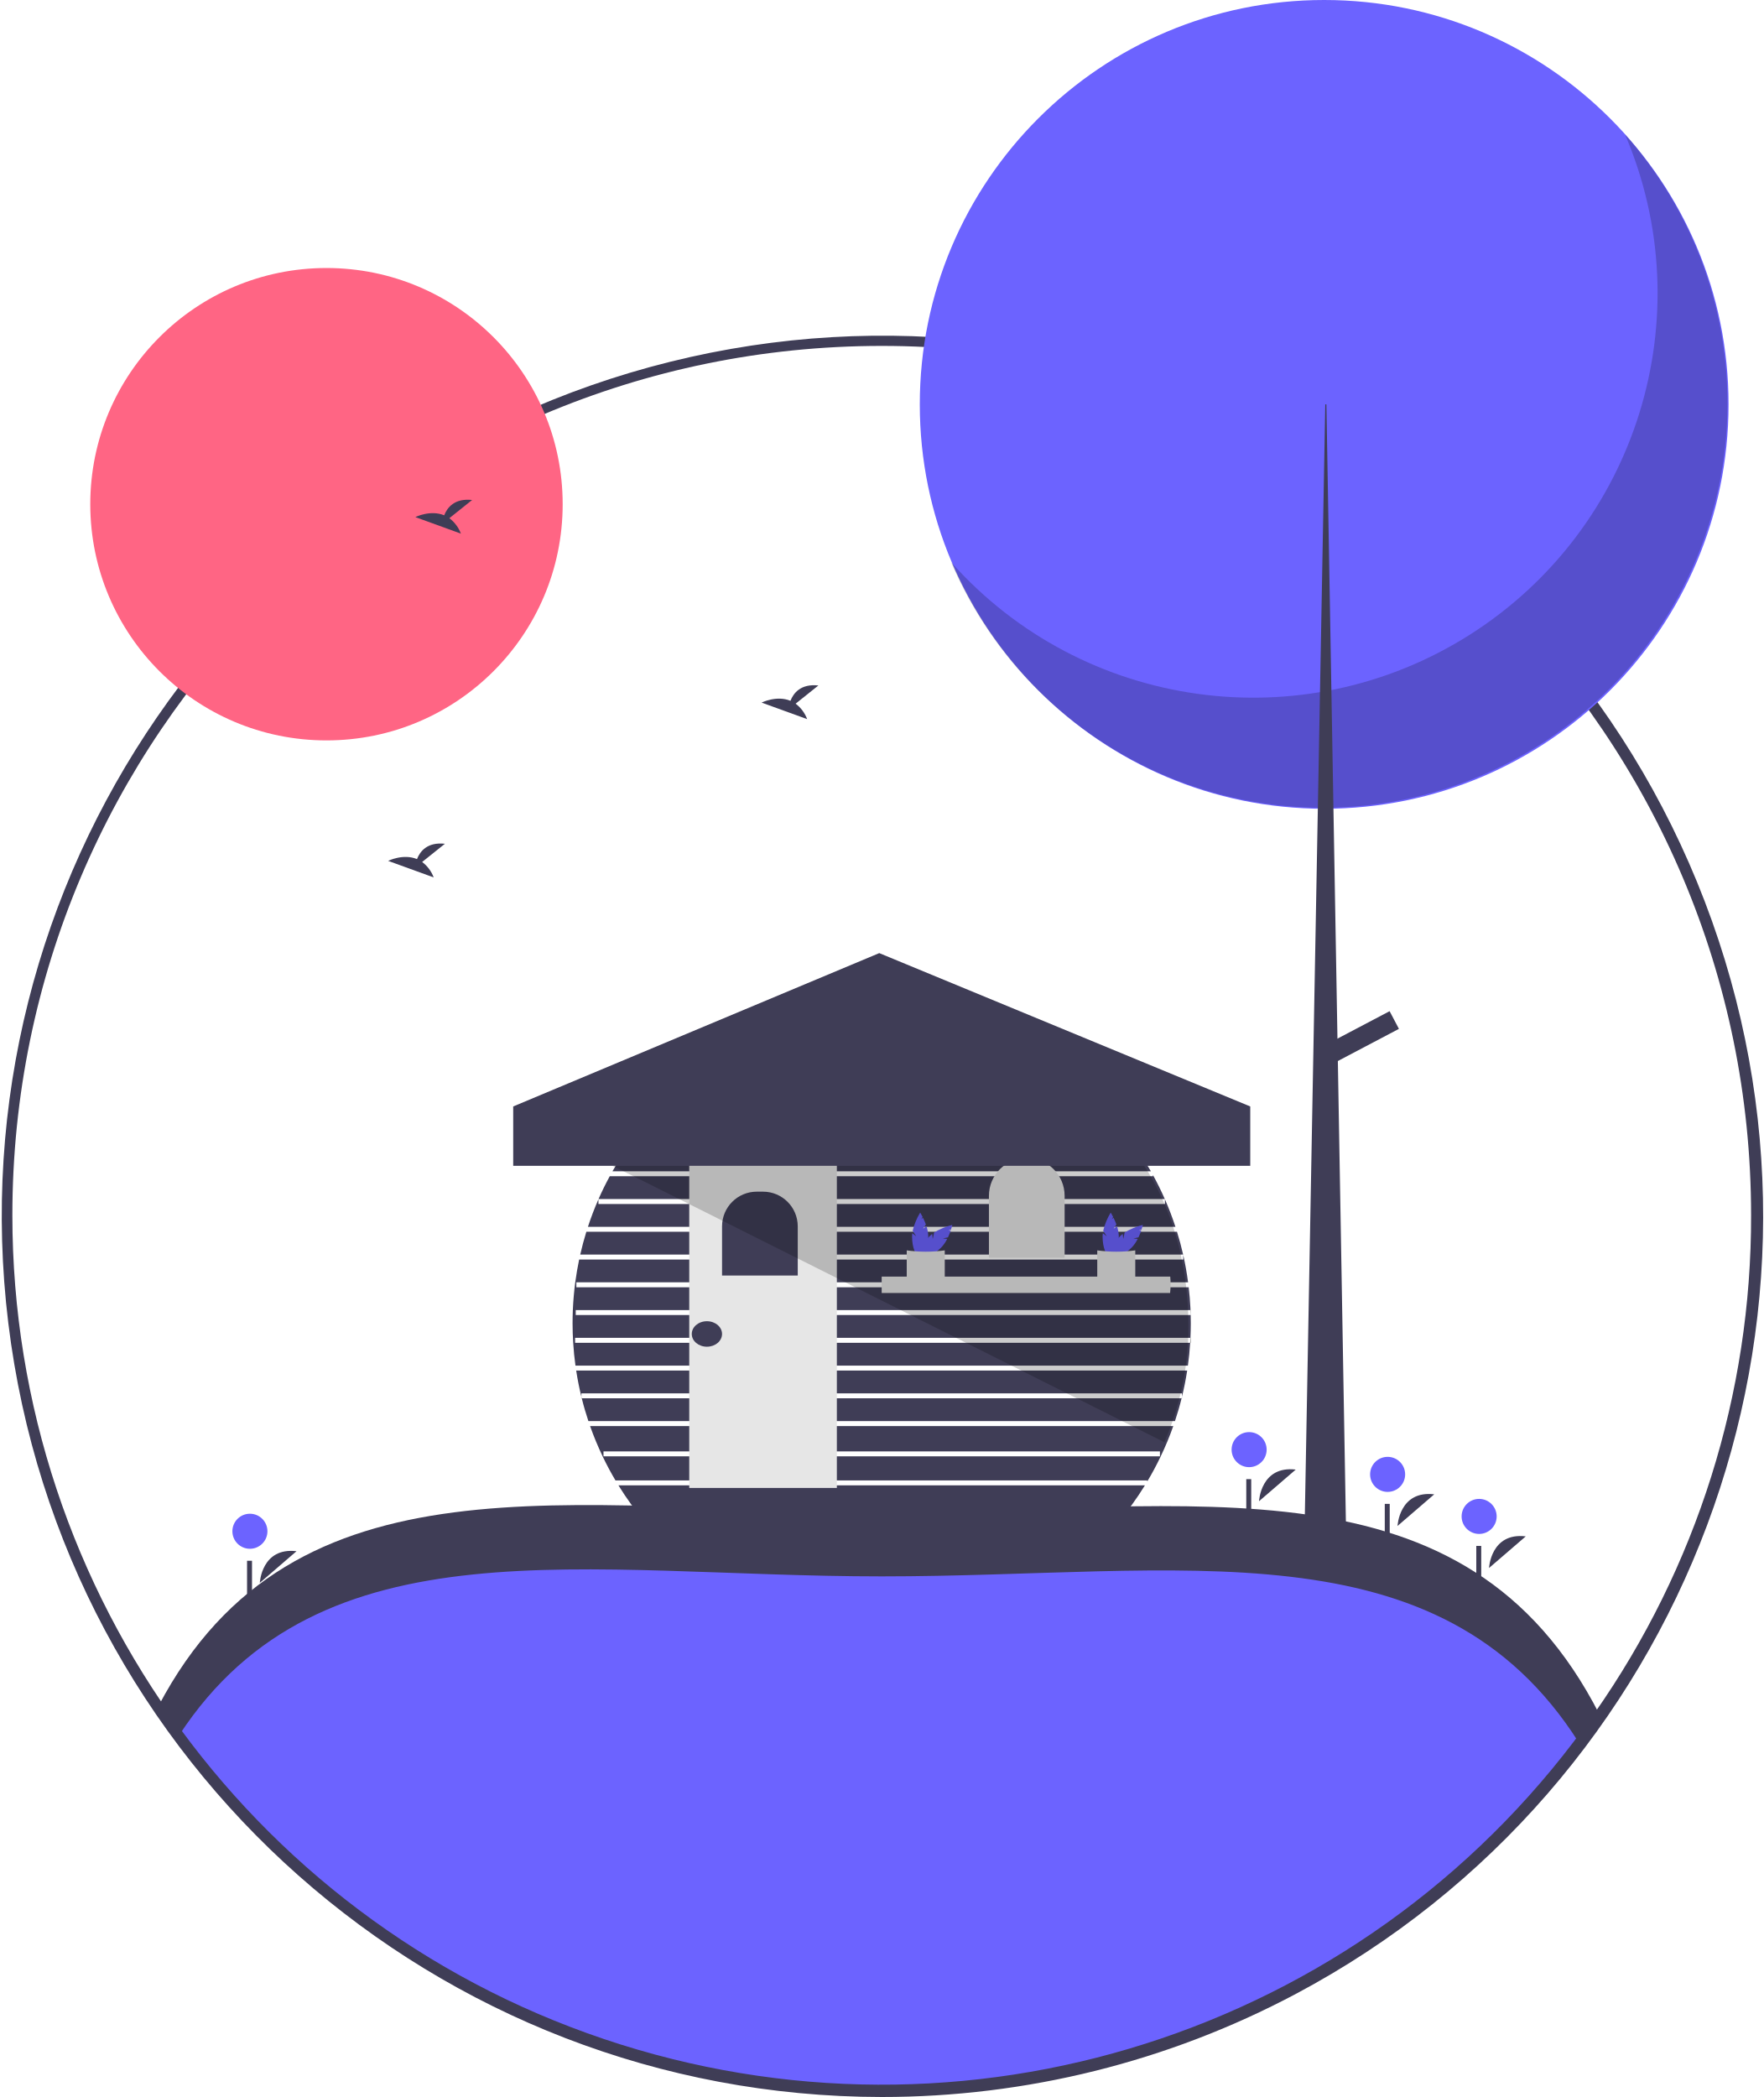
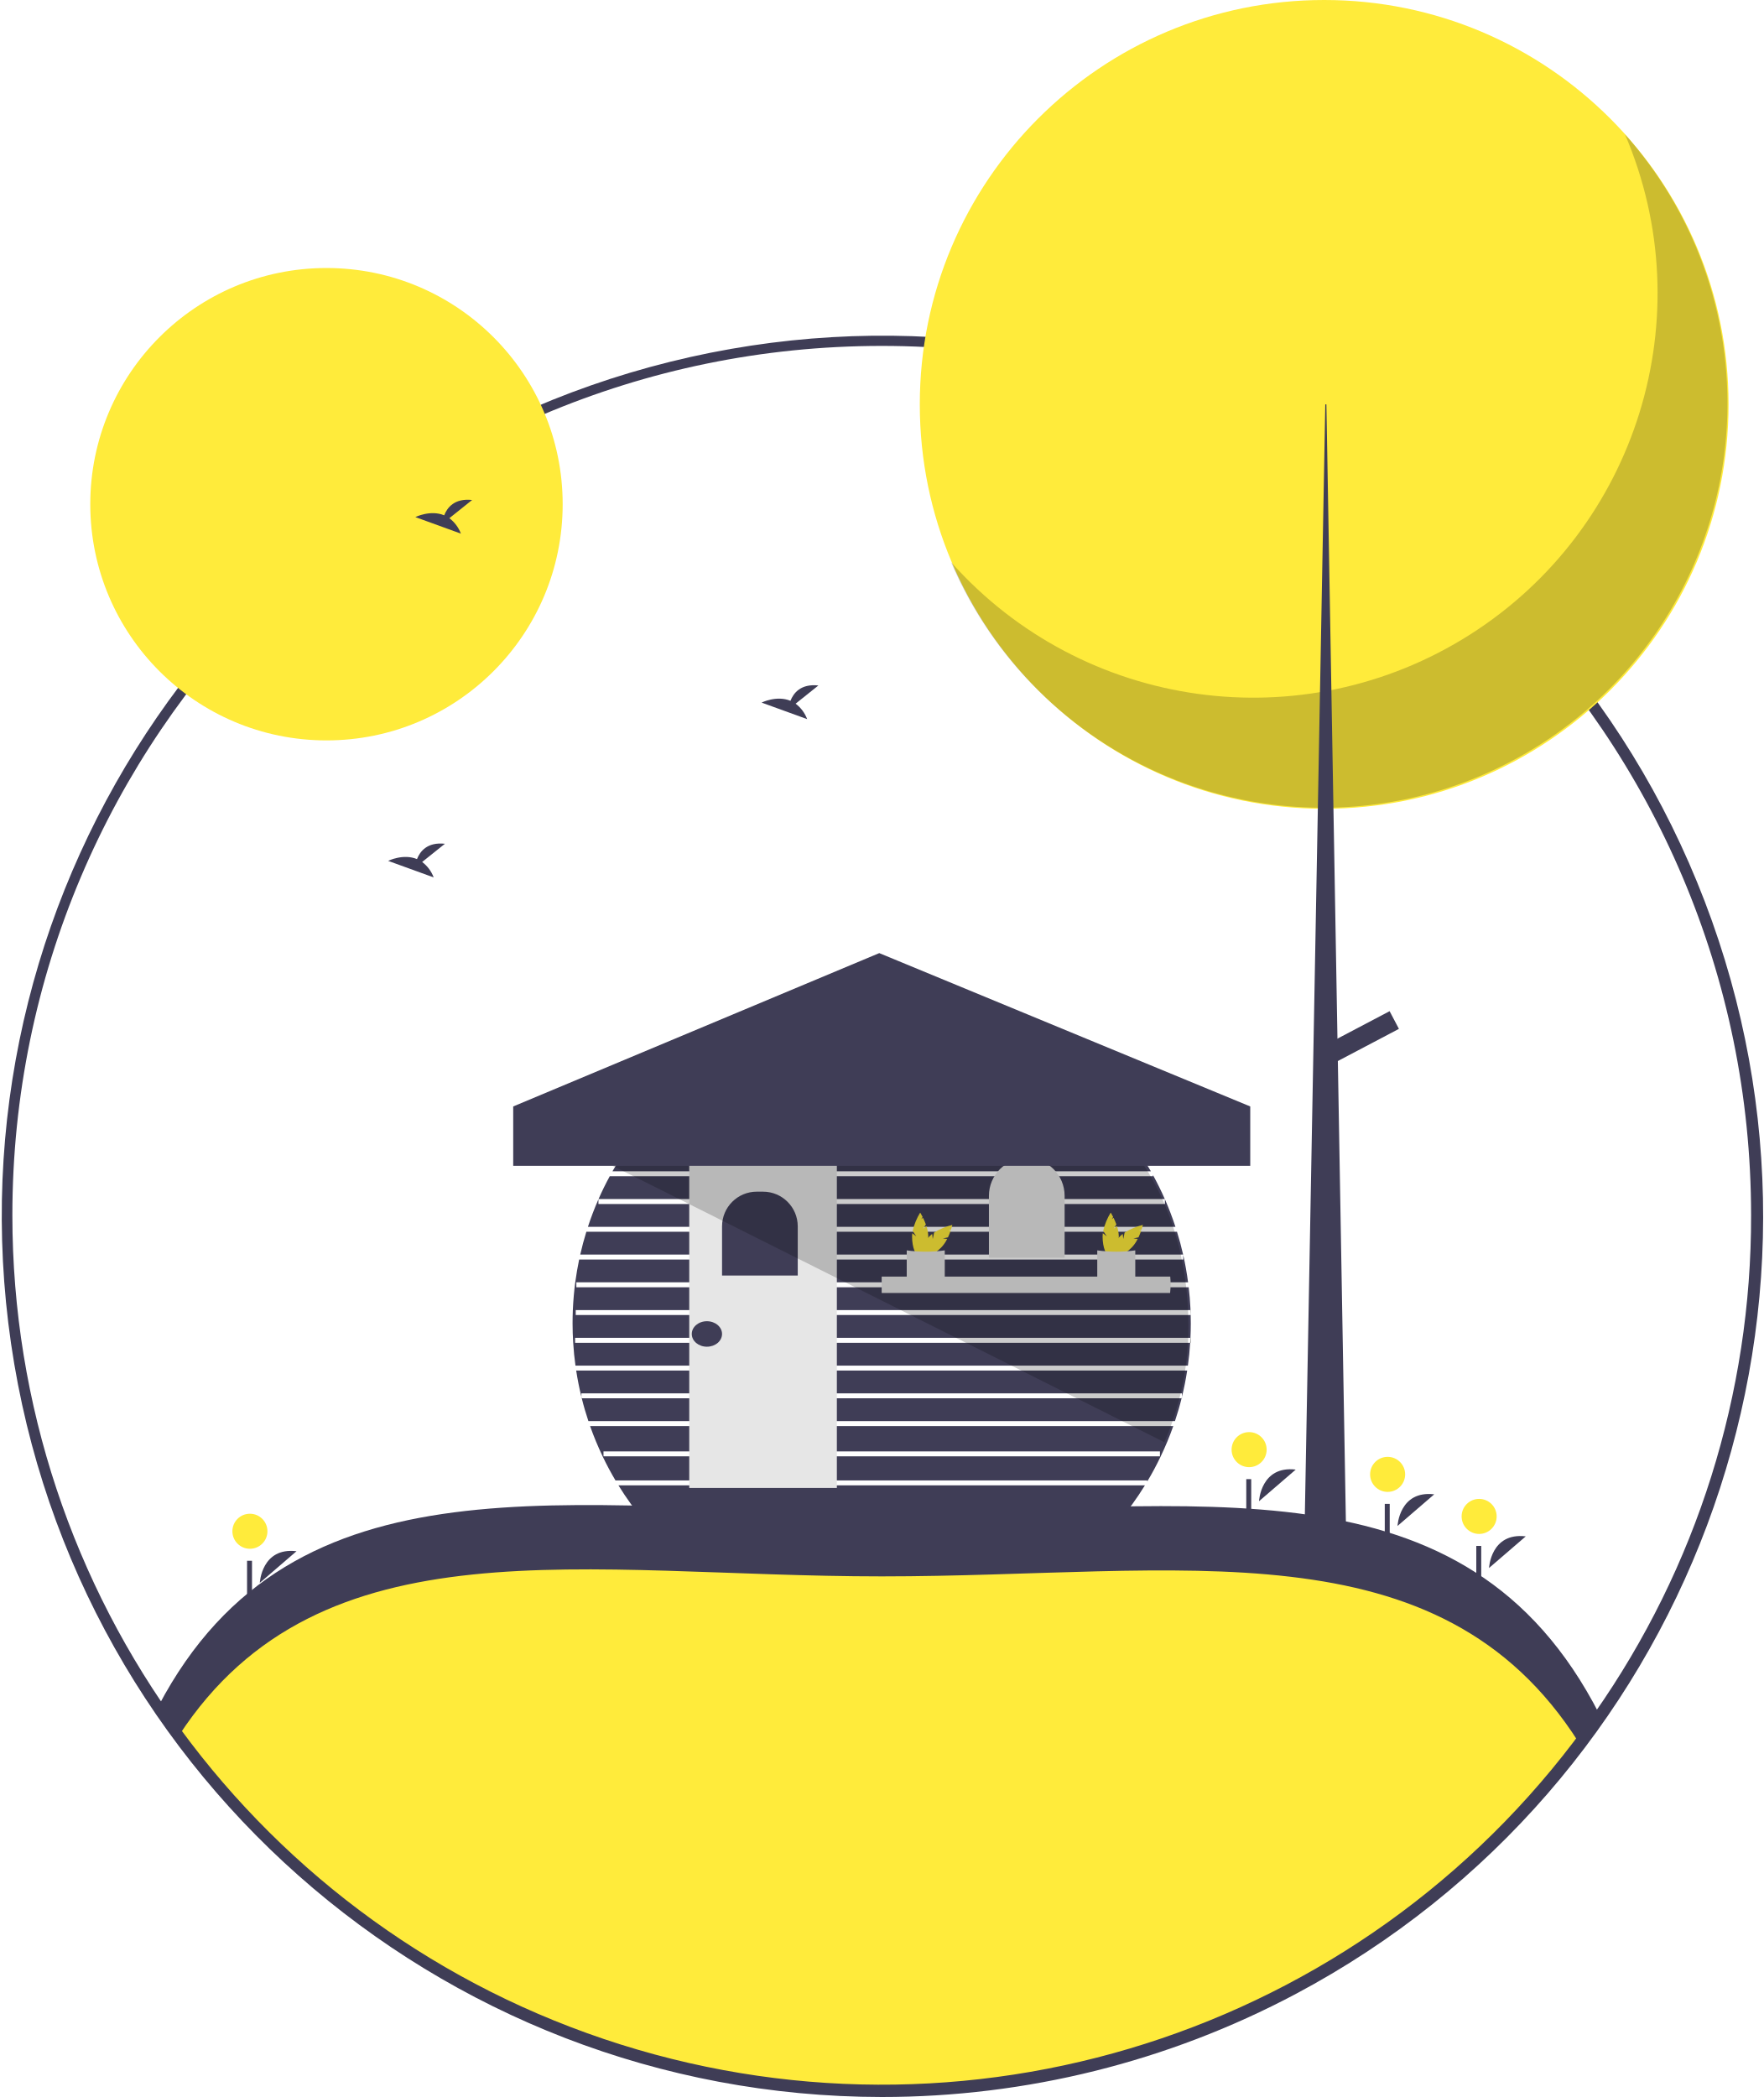
<svg xmlns="http://www.w3.org/2000/svg" data-name="Layer 1" width="713" height="847.86" viewBox="0 0 713 847.86">
  <path d="M482.08,603.4a122.537,122.537,0,0,0,5.14,12.38v.01q2.355,4.92,5.12,9.59H707.36v.43q2.925-4.875,5.38-10.04a120.099,120.099,0,0,0,5.14-12.37Zm5.42,12.25v-2H712.49v2Zm16.76,26.54H695.7a125.032,125.032,0,0,0,10.71-14.81H493.55A125.041,125.041,0,0,0,504.26,642.191Z" transform="translate(-243.5 -26.81984)" fill="#3f3d56" />
  <path d="M721.24,592.181c-.77,3.13-1.67,6.2-2.68,9.22H481.4c-1.01-3.02-1.91-6.09-2.68-9.22Z" transform="translate(-243.5 -26.81984)" fill="#3f3d56" />
  <path d="M721.39,591.59v-1.41H478.57v1.41q-1.275-5.22-2.11-10.63H723.5Q722.675,586.361,721.39,591.59Z" transform="translate(-243.5 -26.81984)" fill="#3f3d56" />
  <path d="M476.02,567.74v2H724.71c-.19,3.11-.49,6.18-.92,9.22H476.17c-.42-3.02-.73-6.08-.91-9.18-.18-2.62-.26-5.26-.26-7.93,0-1.8.04-3.59.11-5.37v-.02q.255-5.685.98-11.22v-.01q.63-4.635,1.57-9.16H721.9v-1.82q1.23,5.43,1.96,11.04H476.53v2H724.11q.495,4.185.7,8.44l.03.78H476.28v2H724.91c.04,1.11.05,2.22.05,3.34,0,1.98-.05,3.94-.14,5.89Z" transform="translate(-243.5 -26.81984)" fill="#3f3d56" />
  <path d="M721.86,534.071H478.1q1.065-4.68,2.47-9.22H719.35v-.11C720.31,527.8,721.14,530.91,721.86,534.071Z" transform="translate(-243.5 -26.81984)" fill="#3f3d56" />
  <path d="M718.75,522.85H481.21q1.86-5.7,4.25-11.14v1.91H714.5v-1.9Q716.885,517.15,718.75,522.85Z" transform="translate(-243.5 -26.81984)" fill="#3f3d56" />
  <path d="M714.45,511.62H485.5q2.07-4.71,4.53-9.22H709.66v-.5Q712.27,506.641,714.45,511.62Z" transform="translate(-243.5 -26.81984)" fill="#3f3d56" />
  <path d="M708.82,500.4H491.13a125.006,125.006,0,0,1,217.69,0Z" transform="translate(-243.5 -26.81984)" fill="#3f3d56" />
  <path d="M478.57,591.59a5.653,5.653,0,0,0,.15.59h-.15Z" transform="translate(-243.5 -26.81984)" opacity="0.5" />
  <path d="M721.39,591.59v.59h-.15A5.666,5.666,0,0,0,721.39,591.59Z" transform="translate(-243.5 -26.81984)" opacity="0.5" />
  <path d="M724.96,567.74v2h-.25c.02-.25.04-.5.05-.75.02-.42.04-.83.06-1.25Z" transform="translate(-243.5 -26.81984)" opacity="0.5" />
  <path d="M724.96,556.51v2h-.05c-.01-.67-.04-1.33-.07-2Z" transform="translate(-243.5 -26.81984)" opacity="0.5" />
  <path d="M721.9,534.071v.18c-.01-.06-.03-.12-.04-.18Z" transform="translate(-243.5 -26.81984)" opacity="0.5" />
  <path d="M485.46,511.62h.04a.357.357,0,0,1-.04.09Z" transform="translate(-243.5 -26.81984)" opacity="0.5" />
  <path d="M714.5,511.62v.1a.935.935,0,0,0-.05-.1Z" transform="translate(-243.5 -26.81984)" opacity="0.5" />
  <rect x="254.71" y="462.358" width="203.539" height="2" opacity="0.5" />
  <rect x="263.127" y="451.135" width="187.214" height="2" opacity="0.5" />
  <rect x="274.605" y="439.912" width="163.749" height="2" opacity="0.5" />
  <rect x="530.603" y="455.637" width="136.203" height="2" transform="translate(-244.3907 -25.64963) rotate(-0.11191)" opacity="0.5" />
  <rect x="278.674" y="469.361" width="59.684" height="132.248" fill="#e6e6e6" />
  <path d="M305.978,481.813h2.527a14.04,14.04,0,0,1,14.04,14.04v19.88a0,0,0,0,1,0,0H291.937a0,0,0,0,1,0,0V495.853A14.04,14.04,0,0,1,305.978,481.813Z" fill="#3f3d56" />
  <path d="M415.144,468.204h0a15.304,15.304,0,0,1,15.304,15.304v24.996a0,0,0,0,1,0,0H399.84a0,0,0,0,1,0,0v-24.996A15.304,15.304,0,0,1,415.144,468.204Z" fill="#e6e6e6" />
  <path d="M716.798,546.036a31.95,31.95,0,0,1-.199,3.571H599.98V542.975H716.65Q716.795,544.498,716.798,546.036Z" transform="translate(-243.5 -26.81984)" fill="#e6e6e6" />
-   <path d="M616.715,523.649l1.134-1.752a26.267,26.267,0,0,0-1.163-2.723l-.733.592.58-.897c-.553-1.089-.988-1.775-.988-1.775a25.173,25.173,0,0,0-3.033,7.376l1.455,2.248-1.61-1.301a10.627,10.627,0,0,0-.088,1.333c0,4.493,1.467,8.135,3.277,8.135s3.277-3.642,3.277-8.135a13.991,13.991,0,0,0-.75-4.198Z" transform="translate(-243.5 -26.81984)" fill="#6c63ff" />
-   <path d="M624.739,527.544l2.041-.437a26.267,26.267,0,0,0,1.103-2.748l-.937-.1,1.045-.224c.379-1.161.556-1.954.556-1.954a25.173,25.173,0,0,0-7.361,3.071l-.561,2.618-.219-2.059a10.628,10.628,0,0,0-1.005.88c-3.177,3.177-4.715,6.79-3.435,8.069s4.893-.258,8.069-3.435a13.991,13.991,0,0,0,2.438-3.498Z" transform="translate(-243.5 -26.81984)" fill="#6c63ff" />
+   <path d="M616.715,523.649l1.134-1.752a26.267,26.267,0,0,0-1.163-2.723l-.733.592.58-.897c-.553-1.089-.988-1.775-.988-1.775a25.173,25.173,0,0,0-3.033,7.376l1.455,2.248-1.61-1.301a10.627,10.627,0,0,0-.088,1.333c0,4.493,1.467,8.135,3.277,8.135s3.277-3.642,3.277-8.135a13.991,13.991,0,0,0-.75-4.198Z" transform="translate(-243.5 -26.81984)" fill="#FFEB3B" />
+   <path d="M624.739,527.544l2.041-.437a26.267,26.267,0,0,0,1.103-2.748l-.937-.1,1.045-.224c.379-1.161.556-1.954.556-1.954a25.173,25.173,0,0,0-7.361,3.071l-.561,2.618-.219-2.059a10.628,10.628,0,0,0-1.005.88c-3.177,3.177-4.715,6.79-3.435,8.069s4.893-.258,8.069-3.435a13.991,13.991,0,0,0,2.438-3.498Z" transform="translate(-243.5 -26.81984)" fill="#FFEB3B" />
  <path d="M625.485,544.928c-4.732.303-9.887-.018-15.372,0V532.371a55.407,55.407,0,0,0,15.372,0Z" transform="translate(-243.5 -26.81984)" fill="#e6e6e6" />
-   <path d="M693.744,523.649l1.134-1.752a26.267,26.267,0,0,0-1.163-2.723l-.733.592.58-.897c-.553-1.089-.988-1.775-.988-1.775a25.173,25.173,0,0,0-3.033,7.376l1.455,2.248-1.61-1.301a10.627,10.627,0,0,0-.088,1.333c0,4.493,1.467,8.135,3.277,8.135s3.277-3.642,3.277-8.135a13.991,13.991,0,0,0-.75-4.198Z" transform="translate(-243.5 -26.81984)" fill="#6c63ff" />
-   <path d="M701.768,527.544l2.041-.437a26.267,26.267,0,0,0,1.103-2.748l-.937-.1,1.045-.224c.379-1.161.556-1.954.556-1.954a25.173,25.173,0,0,0-7.361,3.071l-.561,2.618-.219-2.059a10.628,10.628,0,0,0-1.005.88c-3.177,3.177-4.715,6.79-3.435,8.069s4.893-.258,8.069-3.435a13.991,13.991,0,0,0,2.438-3.498Z" transform="translate(-243.5 -26.81984)" fill="#6c63ff" />
+   <path d="M693.744,523.649l1.134-1.752a26.267,26.267,0,0,0-1.163-2.723l-.733.592.58-.897c-.553-1.089-.988-1.775-.988-1.775a25.173,25.173,0,0,0-3.033,7.376l1.455,2.248-1.61-1.301a10.627,10.627,0,0,0-.088,1.333c0,4.493,1.467,8.135,3.277,8.135s3.277-3.642,3.277-8.135a13.991,13.991,0,0,0-.75-4.198Z" transform="translate(-243.5 -26.81984)" fill="#FFEB3B" />
+   <path d="M701.768,527.544l2.041-.437a26.267,26.267,0,0,0,1.103-2.748l-.937-.1,1.045-.224c.379-1.161.556-1.954.556-1.954a25.173,25.173,0,0,0-7.361,3.071l-.561,2.618-.219-2.059a10.628,10.628,0,0,0-1.005.88c-3.177,3.177-4.715,6.79-3.435,8.069s4.893-.258,8.069-3.435a13.991,13.991,0,0,0,2.438-3.498Z" transform="translate(-243.5 -26.81984)" fill="#FFEB3B" />
  <path d="M702.513,544.928c-4.732.303-9.887-.018-15.372,0V532.371a55.407,55.407,0,0,0,15.372,0Z" transform="translate(-243.5 -26.81984)" fill="#e6e6e6" />
  <ellipse cx="285.816" cy="539.349" rx="6.121" ry="5.153" fill="#3f3d56" />
-   <path d="M890.19,720.98c-64.01,91.42-170.12,151.2-290.19,151.2-121.51,0-228.72-61.22-292.47-154.5,54.9-104.35,166.37-78.5,292.47-78.5C727.42,639.181,835.87,614.84,890.19,720.98Z" transform="translate(-243.5 -26.81984)" fill="#6c63ff" />
+   <path d="M890.19,720.98c-64.01,91.42-170.12,151.2-290.19,151.2-121.51,0-228.72-61.22-292.47-154.5,54.9-104.35,166.37-78.5,292.47-78.5C727.42,639.181,835.87,614.84,890.19,720.98Z" transform="translate(-243.5 -26.81984)" fill="#FFEB3B" />
  <path d="M600,664.181c121.207,0,225.245-22.015,281.858,67.196q4.273-5.614,8.332-11.396c-54.32-106.14-162.77-81.8-290.19-81.8-126.1,0-237.57-25.85-292.47,78.5q4.071,5.957,8.382,11.732C373.276,640.784,480.013,664.181,600,664.181Z" transform="translate(-243.5 -26.81984)" fill="#3f3d56" />
  <path d="M600,874.68a356.041,356.041,0,1,1,167.295-41.605A356.627,356.627,0,0,1,600,874.68Zm0-710a353.5,353.5,0,1,0,165.885,665.746A356.518,356.518,0,0,0,889.781,720.689a354.039,354.039,0,0,0,35.937-340.105h0A353.211,353.211,0,0,0,600,164.68Z" transform="translate(-243.5 -26.81984)" fill="#3f3d56" />
  <path d="M600,872.68a354.419,354.419,0,0,1-354.5-354.5C245.5,322.708,404.528,163.68,600,163.68c195.472,0,354.5,159.028,354.5,354.5a352.229,352.229,0,0,1-63.901,203.091h0A355.097,355.097,0,0,1,600,872.68Zm0-706c-193.818,0-351.5,157.682-351.5,351.5A351.527,351.527,0,0,0,888.142,719.55h0A349.248,349.248,0,0,0,951.5,518.18C951.5,324.362,793.817,166.68,600,166.68Z" transform="translate(-243.5 -26.81984)" fill="#3f3d56" />
-   <circle cx="132" cy="203.861" r="95.5" fill="#ff6584" />
-   <circle cx="535.391" cy="163.5" r="163.5" fill="#6c63ff" />
+   <circle cx="132" cy="203.861" r="95.5" fill="#FFEB3B" />
+   <circle cx="535.391" cy="163.5" r="163.5" fill="#FFEB3B" />
  <path d="M900.512,81.115A163.513,163.513,0,0,1,628.073,254.158,163.514,163.514,0,1,0,900.512,81.115Z" transform="translate(-243.5 -26.81984)" opacity="0.2" />
  <polygon points="535.84 163.5 536.289 163.5 544.374 627.049 527.306 627.049 535.84 163.5" fill="#3f3d56" />
  <rect x="789.671" y="431.078" width="8.085" height="30.544" transform="translate(575.4112 -490.7306) rotate(62.23413)" fill="#3f3d56" />
  <path d="M752.544,633.793s.691-14.47,14.847-12.788" transform="translate(-243.5 -26.81984)" fill="#3f3d56" />
-   <circle cx="505.044" cy="586.118" r="7.085" fill="#6c63ff" />
+   <circle cx="505.044" cy="586.118" r="7.085" fill="#FFEB3B" />
  <rect x="503.891" y="598.049" width="2" height="14" fill="#3f3d56" />
  <path d="M845.544,660.793s.691-14.47,14.847-12.788" transform="translate(-243.5 -26.81984)" fill="#3f3d56" />
-   <circle cx="598.044" cy="613.118" r="7.085" fill="#6c63ff" />
+   <circle cx="598.044" cy="613.118" r="7.085" fill="#FFEB3B" />
  <rect x="596.891" y="625.049" width="2" height="14" fill="#3f3d56" />
  <path d="M348.544,666.793s.691-14.47,14.847-12.788" transform="translate(-243.5 -26.81984)" fill="#3f3d56" />
-   <circle cx="101.044" cy="619.118" r="7.085" fill="#6c63ff" />
+   <circle cx="101.044" cy="619.118" r="7.085" fill="#FFEB3B" />
  <rect x="99.891" y="631.049" width="2" height="14" fill="#3f3d56" />
  <path d="M808.544,643.793s.691-14.47,14.847-12.788" transform="translate(-243.5 -26.81984)" fill="#3f3d56" />
-   <circle cx="561.044" cy="596.118" r="7.085" fill="#6c63ff" />
+   <circle cx="561.044" cy="596.118" r="7.085" fill="#FFEB3B" />
  <rect x="559.891" y="608.049" width="2" height="14" fill="#3f3d56" />
  <path d="M425.185,236.335l9.206-7.363c-7.151-.789-10.09,3.111-11.292,6.198-5.587-2.32-11.669.72-11.669.72l18.419,6.687A13.938,13.938,0,0,0,425.185,236.335Z" transform="translate(-243.5 -26.81984)" fill="#3f3d56" />
  <path d="M565.185,311.335l9.206-7.363c-7.151-.789-10.09,3.111-11.292,6.198-5.587-2.32-11.669.72-11.669.72l18.419,6.687A13.938,13.938,0,0,0,565.185,311.335Z" transform="translate(-243.5 -26.81984)" fill="#3f3d56" />
  <path d="M414.185,375.335l9.206-7.363c-7.151-.789-10.09,3.111-11.292,6.198-5.587-2.32-11.669.72-11.669.72l18.419,6.687A13.938,13.938,0,0,0,414.185,375.335Z" transform="translate(-243.5 -26.81984)" fill="#3f3d56" />
  <path d="M724,563.181a116.421,116.421,0,0,1-9.73,46.75L506.9,506.01l-15.77-7.83,21.37-1.17,185.21-10.12C715.34,507.37,724,534.03,724,563.181Z" transform="translate(-243.5 -26.81984)" opacity="0.2" />
  <polygon points="505.5 471.361 207.5 471.361 207.5 447.361 355.5 385.361 505.5 447.361 505.5 471.361" fill="#3f3d56" />
</svg>
